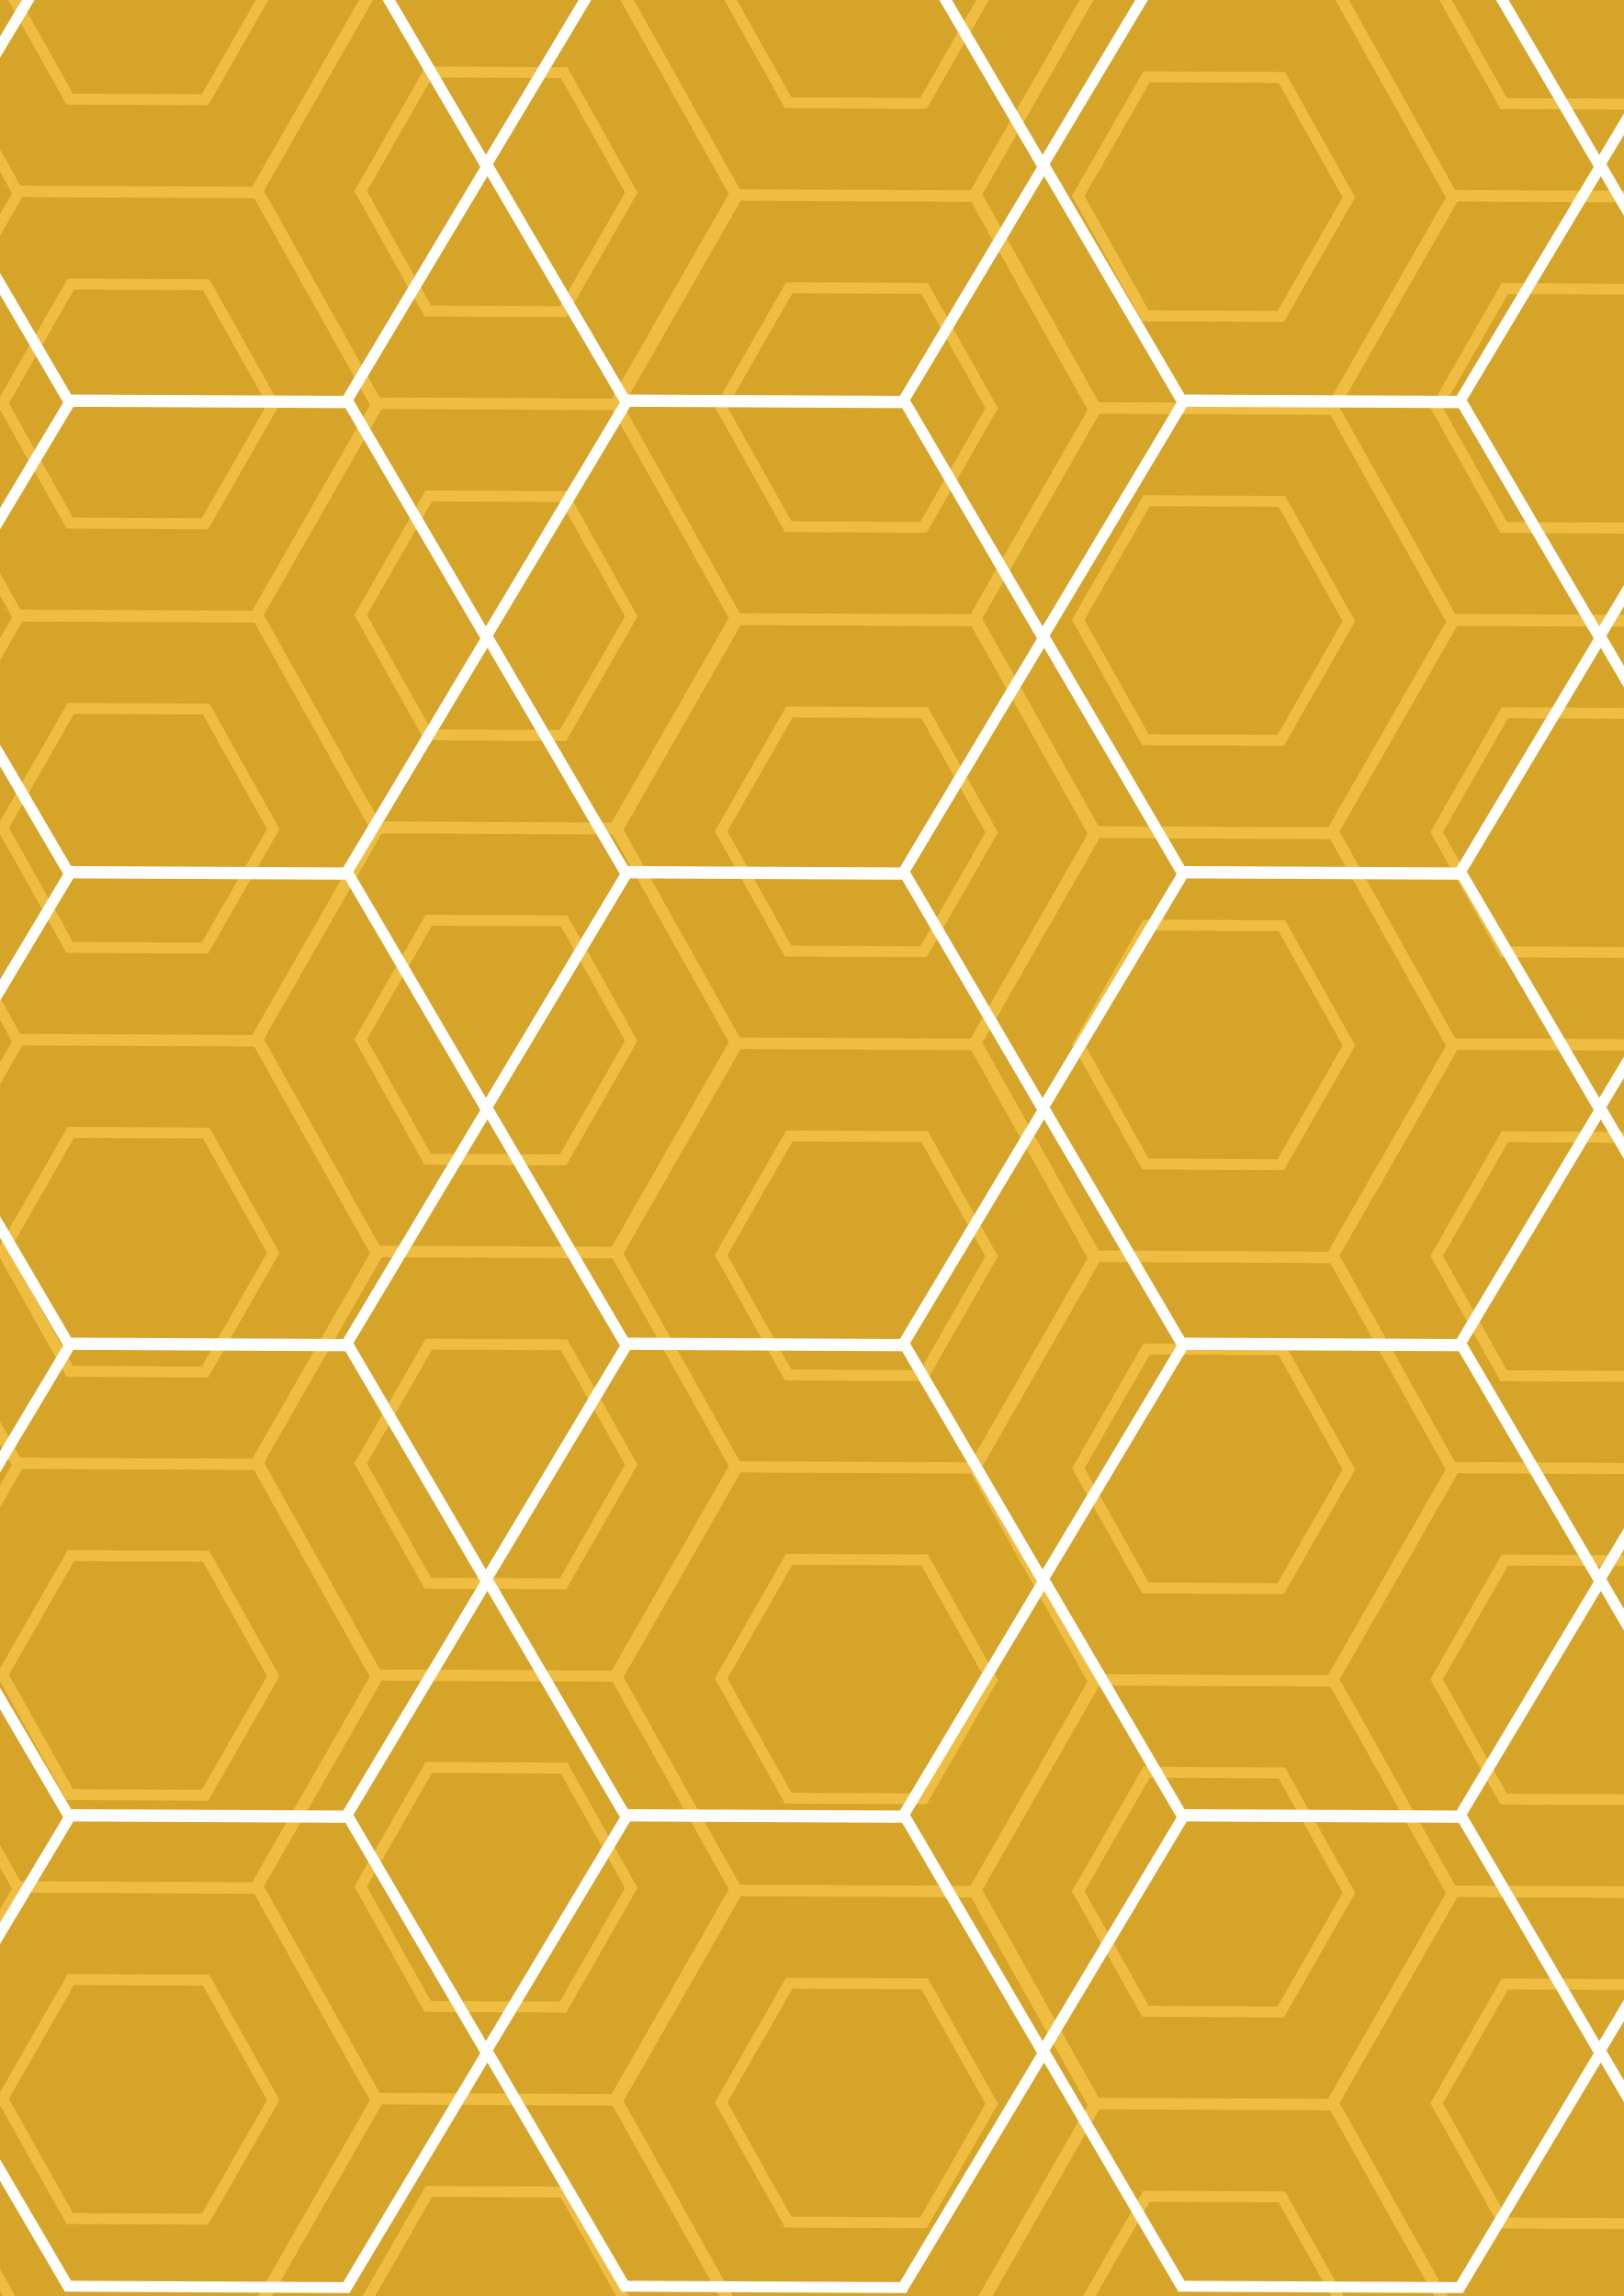
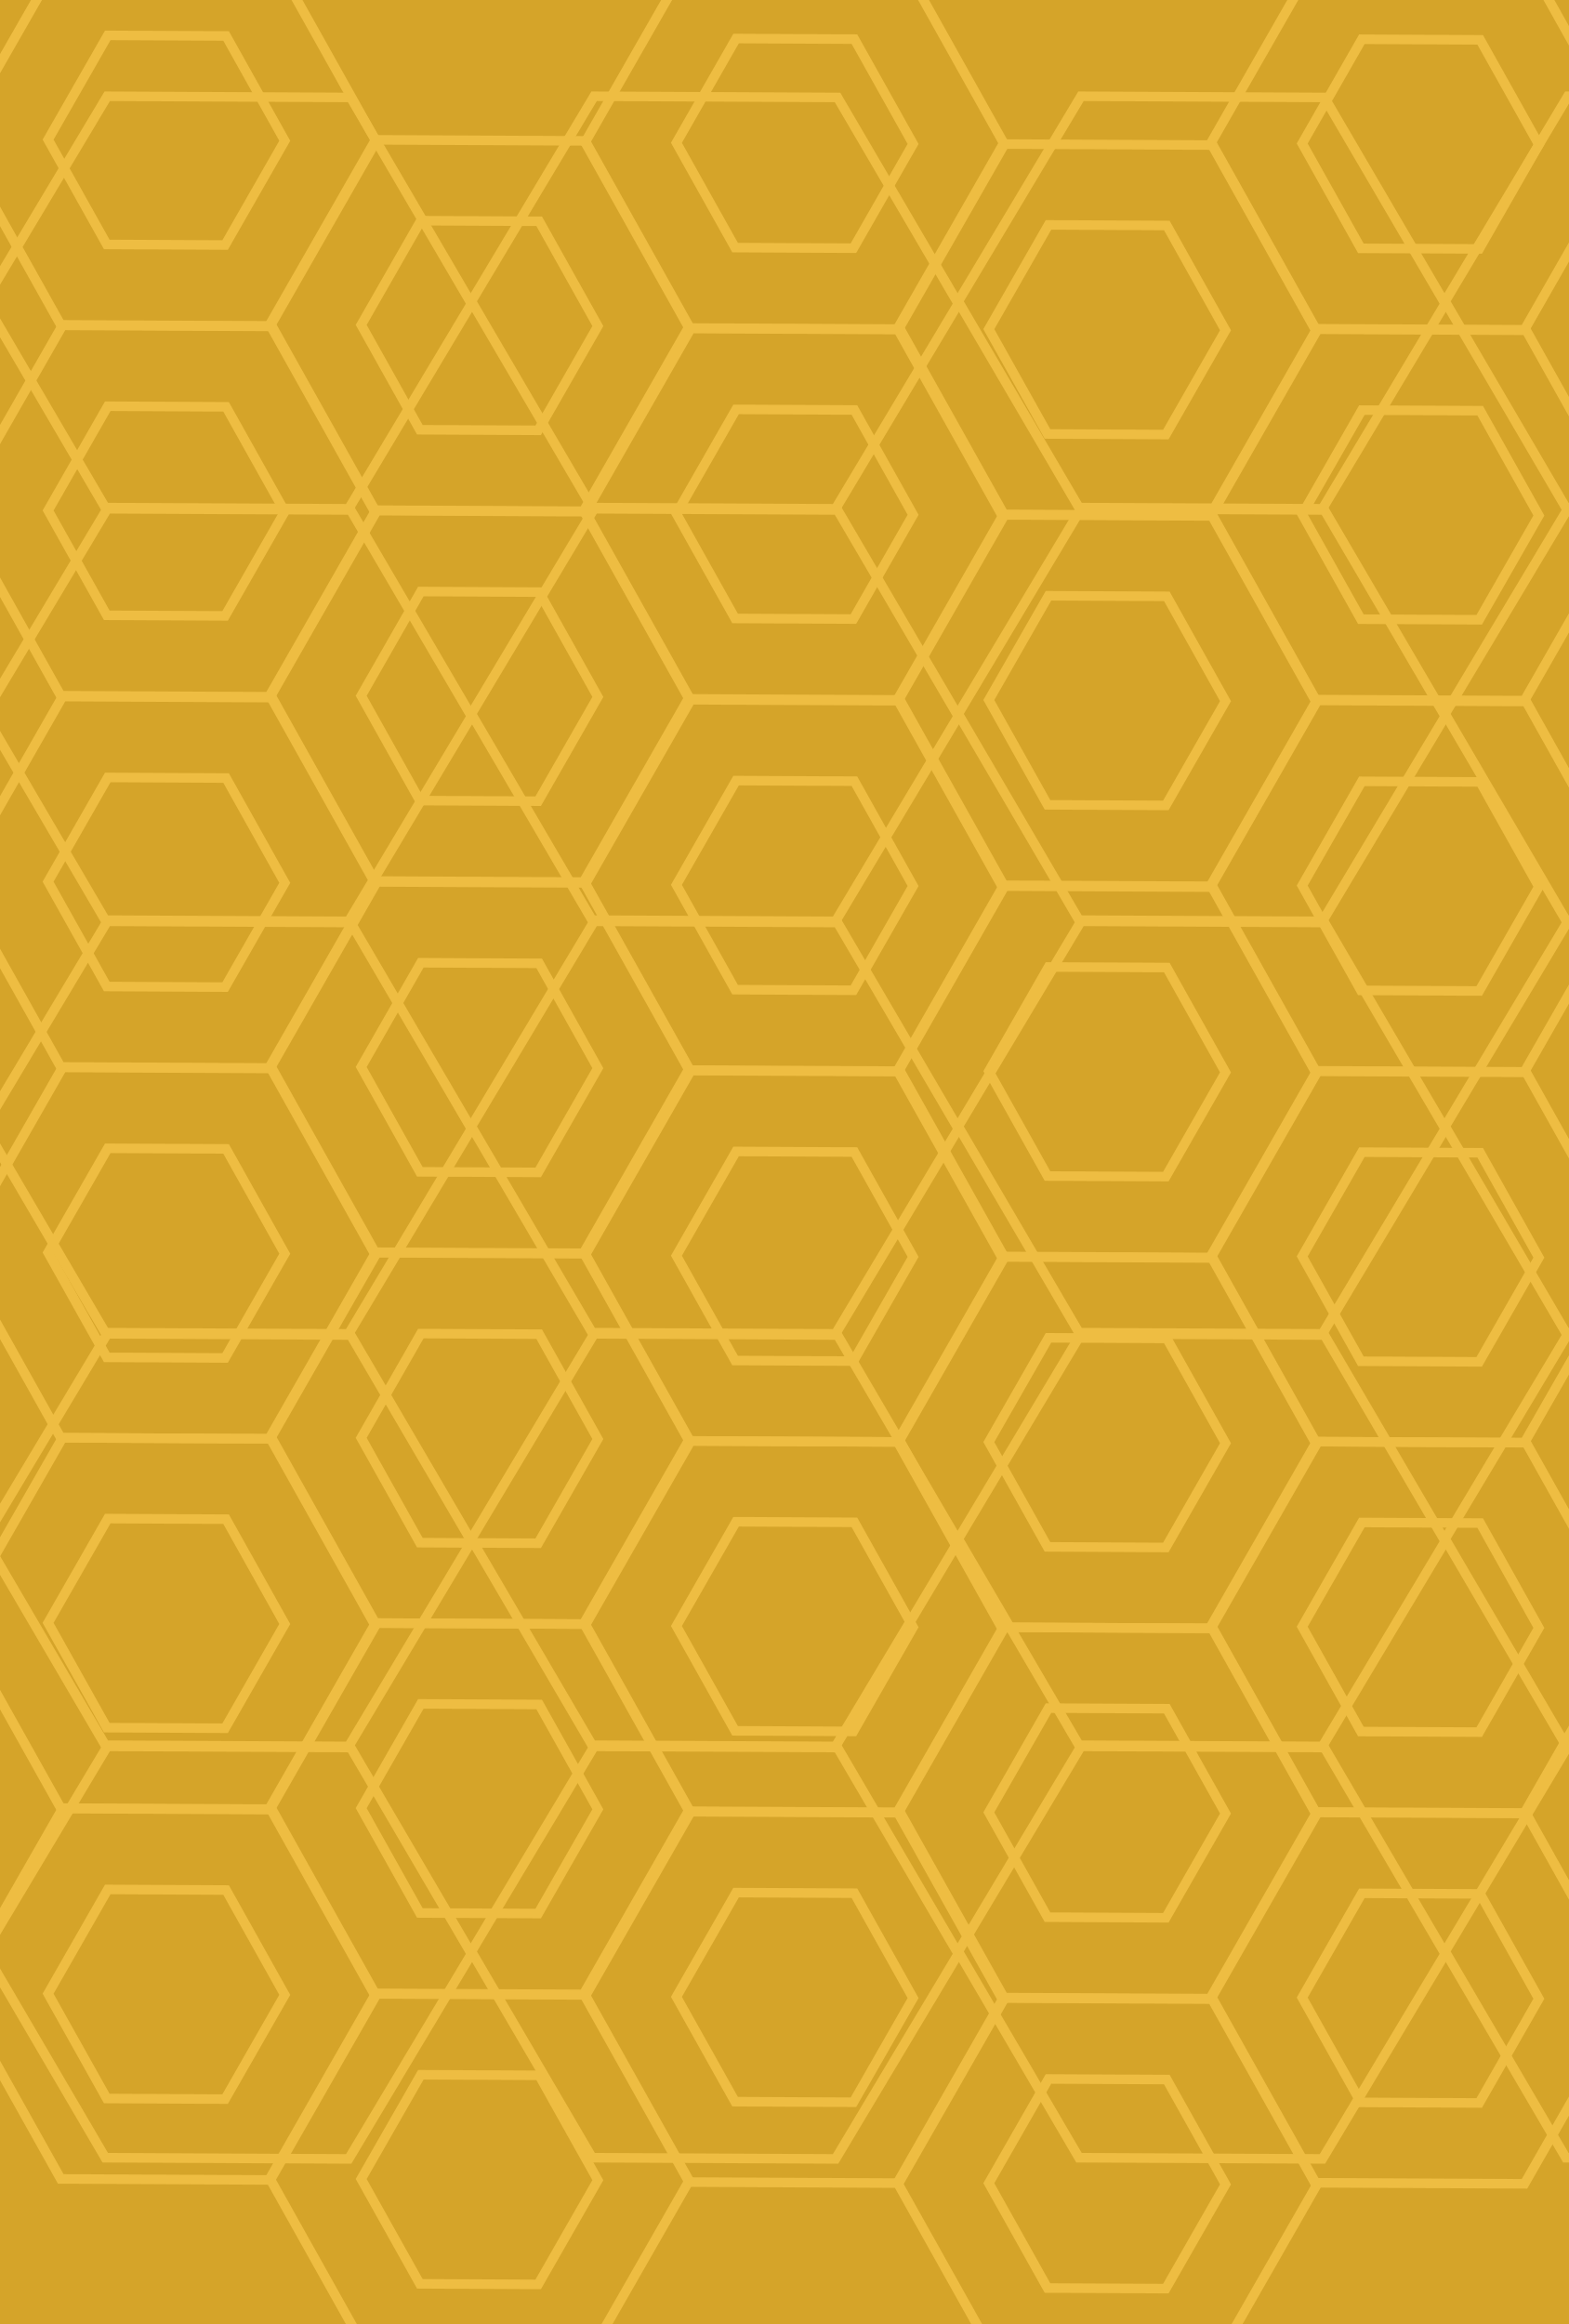
- <svg xmlns="http://www.w3.org/2000/svg" version="1.1" x="0px" y="0px" viewBox="0 0 595.28 841.89" enable-background="new 0 0 595.28 841.89" xml:space="preserve">
+ <svg xmlns="http://www.w3.org/2000/svg" version="1.1" id="Calque_1" x="0px" y="0px" viewBox="278.441 -66.11 657.606 974.11" enable-background="new 278.441 -66.11 657.606 974.11" xml:space="preserve">
  <g id="Calque_3">
-     <rect x="-25.68" y="-98" width="816.378" height="1070" />
+     <rect x="271.955" y="-98" width="816.378" height="1070" />
  </g>
-   <g id="Calque_1">
+   <g>
    <g>
-       <g>
-         <polygon fill="none" stroke="#FFFFFF" stroke-width="4" stroke-miterlimit="10" points="75.167,36.594 25.561,36.349      0.966,-7.588 25.977,-51.28 75.584,-51.035 100.179,-7.098    " />
-         <polygon fill="none" stroke="#FFFFFF" stroke-width="4" stroke-miterlimit="10" points="94.141,70.488 6.267,70.054      -37.302,-7.777 7.004,-85.174 94.878,-84.74 138.446,-6.909    " />
-       </g>
-       <g>
-         <polygon fill="none" stroke="#FFFFFF" stroke-width="4" stroke-miterlimit="10" points="206.412,114.264 156.805,114.019      132.21,70.082 157.221,26.39 206.828,26.635 231.423,70.572    " />
-         <polygon fill="none" stroke="#FFFFFF" stroke-width="4" stroke-miterlimit="10" points="225.385,148.158 137.511,147.725      93.942,69.893 138.248,-7.504 226.122,-7.07 269.69,70.761    " />
-       </g>
-       <g>
-         <polygon fill="none" stroke="#FFFFFF" stroke-width="4" stroke-miterlimit="10" points="338.558,37.92 288.952,37.675      264.357,-6.262 289.368,-49.954 338.974,-49.709 363.569,-5.772    " />
-         <polygon fill="none" stroke="#FFFFFF" stroke-width="4" stroke-miterlimit="10" points="357.532,71.814 269.658,71.38      226.089,-6.451 270.395,-83.848 358.269,-83.414 401.837,-5.583    " />
-       </g>
-       <g>
-         <polygon fill="none" stroke="#FFFFFF" stroke-width="4" stroke-miterlimit="10" points="469.519,116.033 419.913,115.788      395.317,71.851 420.329,28.159 469.935,28.404 494.53,72.341    " />
-         <polygon fill="none" stroke="#FFFFFF" stroke-width="4" stroke-miterlimit="10" points="488.492,149.928 400.618,149.494      357.05,71.662 401.355,-5.735 489.229,-5.301 532.798,72.53    " />
-       </g>
-       <g>
-         <polygon fill="none" stroke="#FFFFFF" stroke-width="4" stroke-miterlimit="10" points="75.167,192.037 25.561,191.792      0.966,147.855 25.977,104.163 75.584,104.408 100.179,148.345    " />
-         <polygon fill="none" stroke="#FFFFFF" stroke-width="4" stroke-miterlimit="10" points="94.141,225.932 6.267,225.498      -37.302,147.666 7.004,70.269 94.878,70.703 138.446,148.534    " />
-       </g>
-       <g>
-         <polygon fill="none" stroke="#FFFFFF" stroke-width="4" stroke-miterlimit="10" points="206.412,269.707 156.805,269.462      132.21,225.525 157.221,181.833 206.828,182.078 231.423,226.015    " />
-         <polygon fill="none" stroke="#FFFFFF" stroke-width="4" stroke-miterlimit="10" points="225.385,303.602 137.511,303.168      93.942,225.337 138.248,147.939 226.122,148.373 269.69,226.204    " />
-       </g>
-       <g>
-         <polygon fill="none" stroke="#FFFFFF" stroke-width="4" stroke-miterlimit="10" points="338.558,193.363 288.952,193.118      264.357,149.181 289.368,105.489 338.974,105.734 363.569,149.671    " />
-         <polygon fill="none" stroke="#FFFFFF" stroke-width="4" stroke-miterlimit="10" points="357.532,227.257 269.658,226.823      226.089,148.992 270.395,71.595 358.269,72.029 401.837,149.86    " />
-       </g>
-       <g>
-         <polygon fill="none" stroke="#FFFFFF" stroke-width="4" stroke-miterlimit="10" points="469.519,271.477 419.913,271.232      395.317,227.295 420.329,183.603 469.935,183.848 494.53,227.785    " />
-         <polygon fill="none" stroke="#FFFFFF" stroke-width="4" stroke-miterlimit="10" points="488.492,305.371 400.618,304.937      357.05,227.106 401.355,149.708 489.229,150.142 532.798,227.974    " />
-       </g>
-       <g>
-         <polygon fill="none" stroke="#FFFFFF" stroke-width="4" stroke-miterlimit="10" points="75.167,347.633 25.561,347.388      0.966,303.451 25.977,259.759 75.584,260.004 100.179,303.941    " />
-         <polygon fill="none" stroke="#FFFFFF" stroke-width="4" stroke-miterlimit="10" points="94.141,381.527 6.267,381.093      -37.302,303.262 7.004,225.864 94.878,226.298 138.446,304.13    " />
-       </g>
-       <g>
-         <polygon fill="none" stroke="#FFFFFF" stroke-width="4" stroke-miterlimit="10" points="206.412,425.303 156.805,425.058      132.21,381.121 157.221,337.429 206.828,337.674 231.423,381.611    " />
-         <polygon fill="none" stroke="#FFFFFF" stroke-width="4" stroke-miterlimit="10" points="225.385,459.197 137.511,458.763      93.942,380.932 138.248,303.535 226.122,303.968 269.69,381.8    " />
-       </g>
-       <g>
-         <polygon fill="none" stroke="#FFFFFF" stroke-width="4" stroke-miterlimit="10" points="338.558,348.958 288.952,348.713      264.357,304.776 289.368,261.084 338.974,261.329 363.569,305.266    " />
-         <polygon fill="none" stroke="#FFFFFF" stroke-width="4" stroke-miterlimit="10" points="357.532,382.853 269.658,382.419      226.089,304.587 270.395,227.19 358.269,227.624 401.837,305.455    " />
-       </g>
-       <g>
-         <polygon fill="none" stroke="#FFFFFF" stroke-width="4" stroke-miterlimit="10" points="469.519,427.072 419.913,426.827      395.317,382.89 420.329,339.198 469.935,339.443 494.53,383.38    " />
-         <polygon fill="none" stroke="#FFFFFF" stroke-width="4" stroke-miterlimit="10" points="488.492,460.966 400.618,460.532      357.05,382.701 401.355,305.304 489.229,305.738 532.798,383.569    " />
-       </g>
-       <g>
-         <polygon fill="none" stroke="#FFFFFF" stroke-width="4" stroke-miterlimit="10" points="75.167,503.076 25.561,502.831      0.966,458.894 25.977,415.202 75.584,415.447 100.179,459.384    " />
-         <polygon fill="none" stroke="#FFFFFF" stroke-width="4" stroke-miterlimit="10" points="94.141,536.97 6.267,536.536      -37.302,458.705 7.004,381.308 94.878,381.742 138.446,459.573    " />
-       </g>
-       <g>
-         <polygon fill="none" stroke="#FFFFFF" stroke-width="4" stroke-miterlimit="10" points="206.412,580.746 156.805,580.501      132.21,536.564 157.221,492.872 206.828,493.117 231.423,537.054    " />
-         <polygon fill="none" stroke="#FFFFFF" stroke-width="4" stroke-miterlimit="10" points="225.385,614.64 137.511,614.206      93.942,536.375 138.248,458.978 226.122,459.412 269.69,537.243    " />
-       </g>
-       <g>
-         <polygon fill="none" stroke="#FFFFFF" stroke-width="4" stroke-miterlimit="10" points="338.558,504.402 288.952,504.157      264.357,460.22 289.368,416.528 338.974,416.773 363.569,460.71    " />
-         <polygon fill="none" stroke="#FFFFFF" stroke-width="4" stroke-miterlimit="10" points="357.532,538.296 269.658,537.862      226.089,460.031 270.395,382.633 358.269,383.067 401.837,460.899    " />
-       </g>
-       <g>
-         <polygon fill="none" stroke="#FFFFFF" stroke-width="4" stroke-miterlimit="10" points="469.519,582.515 419.913,582.27      395.317,538.333 420.329,494.641 469.935,494.886 494.53,538.823    " />
-         <polygon fill="none" stroke="#FFFFFF" stroke-width="4" stroke-miterlimit="10" points="488.492,616.409 400.618,615.976      357.05,538.144 401.355,460.747 489.229,461.181 532.798,539.012    " />
-       </g>
-       <g>
-         <polygon fill="none" stroke="#FFFFFF" stroke-width="4" stroke-miterlimit="10" points="75.167,658.287 25.561,658.042      0.966,614.105 25.977,570.413 75.584,570.658 100.179,614.595    " />
-         <polygon fill="none" stroke="#FFFFFF" stroke-width="4" stroke-miterlimit="10" points="94.141,692.182 6.267,691.748      -37.302,613.916 7.004,536.519 94.878,536.953 138.446,614.784    " />
-       </g>
-       <g>
-         <polygon fill="none" stroke="#FFFFFF" stroke-width="4" stroke-miterlimit="10" points="206.412,735.958 156.805,735.713      132.21,691.776 157.221,648.083 206.828,648.328 231.423,692.266    " />
-         <polygon fill="none" stroke="#FFFFFF" stroke-width="4" stroke-miterlimit="10" points="225.385,769.852 137.511,769.418      93.942,691.587 138.248,614.189 226.122,614.623 269.69,692.454    " />
-       </g>
-       <g>
-         <polygon fill="none" stroke="#FFFFFF" stroke-width="4" stroke-miterlimit="10" points="338.558,659.613 288.952,659.368      264.357,615.431 289.368,571.739 338.974,571.984 363.569,615.921    " />
-         <polygon fill="none" stroke="#FFFFFF" stroke-width="4" stroke-miterlimit="10" points="357.532,693.507 269.658,693.073      226.089,615.242 270.395,537.845 358.269,538.279 401.837,616.11    " />
-       </g>
-       <g>
-         <polygon fill="none" stroke="#FFFFFF" stroke-width="4" stroke-miterlimit="10" points="469.519,737.727 419.913,737.482      395.317,693.545 420.329,649.853 469.935,650.098 494.53,694.035    " />
-         <polygon fill="none" stroke="#FFFFFF" stroke-width="4" stroke-miterlimit="10" points="488.492,771.621 400.618,771.187      357.05,693.356 401.355,615.958 489.229,616.392 532.798,694.224    " />
-       </g>
-       <g>
-         <polygon fill="none" stroke="#FFFFFF" stroke-width="4" stroke-miterlimit="10" points="75.167,813.731 25.561,813.486      0.966,769.549 25.977,725.857 75.584,726.102 100.179,770.039    " />
-         <polygon fill="none" stroke="#FFFFFF" stroke-width="4" stroke-miterlimit="10" points="94.141,847.625 6.267,847.191      -37.302,769.36 7.004,691.962 94.878,692.396 138.446,770.228    " />
-       </g>
-       <g>
-         <polygon fill="none" stroke="#FFFFFF" stroke-width="4" stroke-miterlimit="10" points="206.412,891.401 156.805,891.156      132.21,847.219 157.221,803.527 206.828,803.772 231.423,847.709    " />
-         <polygon fill="none" stroke="#FFFFFF" stroke-width="4" stroke-miterlimit="10" points="225.385,925.295 137.511,924.861      93.942,847.03 138.248,769.633 226.122,770.066 269.69,847.898    " />
-       </g>
-       <g>
-         <polygon fill="none" stroke="#FFFFFF" stroke-width="4" stroke-miterlimit="10" points="338.558,815.056 288.952,814.811      264.357,770.874 289.368,727.182 338.974,727.427 363.569,771.364    " />
-         <polygon fill="none" stroke="#FFFFFF" stroke-width="4" stroke-miterlimit="10" points="357.532,848.951 269.658,848.517      226.089,770.685 270.395,693.288 358.269,693.722 401.837,771.553    " />
-       </g>
-       <g>
-         <polygon fill="none" stroke="#FFFFFF" stroke-width="4" stroke-miterlimit="10" points="469.519,893.17 419.913,892.925      395.317,848.988 420.329,805.296 469.935,805.541 494.53,849.478    " />
-         <polygon fill="none" stroke="#FFFFFF" stroke-width="4" stroke-miterlimit="10" points="488.492,927.064 400.618,926.63      357.05,848.799 401.355,771.402 489.229,771.836 532.798,849.667    " />
-       </g>
-       <g>
-         <polygon fill="none" stroke="#FFFFFF" stroke-width="4" stroke-miterlimit="10" points="600.883,38.221 551.277,37.976      526.682,-5.961 551.693,-49.653 601.299,-49.408 625.894,-5.471    " />
-         <polygon fill="none" stroke="#FFFFFF" stroke-width="4" stroke-miterlimit="10" points="619.856,72.116 531.982,71.682      488.414,-6.15 532.719,-83.547 620.593,-83.113 664.162,-5.282    " />
-       </g>
-       <g>
-         <polygon fill="none" stroke="#FFFFFF" stroke-width="4" stroke-miterlimit="10" points="600.883,193.665 551.277,193.42      526.682,149.483 551.693,105.791 601.299,106.036 625.894,149.973    " />
-         <polygon fill="none" stroke="#FFFFFF" stroke-width="4" stroke-miterlimit="10" points="619.856,227.559 531.982,227.125      488.414,149.294 532.719,71.896 620.593,72.33 664.162,150.162    " />
-       </g>
-       <g>
-         <polygon fill="none" stroke="#FFFFFF" stroke-width="4" stroke-miterlimit="10" points="600.883,349.26 551.277,349.015      526.682,305.078 551.693,261.386 601.299,261.631 625.894,305.568    " />
-         <polygon fill="none" stroke="#FFFFFF" stroke-width="4" stroke-miterlimit="10" points="619.856,383.154 531.982,382.72      488.414,304.889 532.719,227.492 620.593,227.926 664.162,305.757    " />
-       </g>
-       <g>
-         <polygon fill="none" stroke="#FFFFFF" stroke-width="4" stroke-miterlimit="10" points="600.883,504.703 551.277,504.458      526.682,460.521 551.693,416.829 601.299,417.074 625.894,461.011    " />
-         <polygon fill="none" stroke="#FFFFFF" stroke-width="4" stroke-miterlimit="10" points="619.856,538.598 531.982,538.164      488.414,460.332 532.719,382.935 620.593,383.369 664.162,461.2    " />
-       </g>
-       <g>
-         <polygon fill="none" stroke="#FFFFFF" stroke-width="4" stroke-miterlimit="10" points="600.883,659.915 551.277,659.67      526.682,615.733 551.693,572.041 601.299,572.286 625.894,616.223    " />
-         <polygon fill="none" stroke="#FFFFFF" stroke-width="4" stroke-miterlimit="10" points="619.856,693.809 531.982,693.375      488.414,615.544 532.719,538.146 620.593,538.58 664.162,616.412    " />
-       </g>
-       <g>
-         <polygon fill="none" stroke="#FFFFFF" stroke-width="4" stroke-miterlimit="10" points="600.883,815.358 551.277,815.113      526.682,771.176 551.693,727.484 601.299,727.729 625.894,771.666    " />
-         <polygon fill="none" stroke="#FFFFFF" stroke-width="4" stroke-miterlimit="10" points="619.856,849.252 531.982,848.818      488.414,770.987 532.719,693.59 620.593,694.024 664.162,771.855    " />
-       </g>
+       <polygon fill="none" stroke="#FFFFFF" stroke-width="4" stroke-miterlimit="10" points="372.802,36.594 323.196,36.349     298.601,-7.588 323.612,-51.28 373.219,-51.035 397.814,-7.098   " />
+       <polygon fill="none" stroke="#FFFFFF" stroke-width="4" stroke-miterlimit="10" points="391.776,70.488 303.902,70.054     260.333,-7.777 304.639,-85.174 392.513,-84.74 436.081,-6.909   " />
    </g>
-     <rect x="-211.812" y="-297.374" opacity="0.9" fill="#ECB62D" width="1018.905" height="1432.503" />
+     <g>
+       <polygon fill="none" stroke="#FFFFFF" stroke-width="4" stroke-miterlimit="10" points="504.047,114.264 454.44,114.019     429.845,70.082 454.856,26.39 504.463,26.635 529.058,70.572   " />
+       <polygon fill="none" stroke="#FFFFFF" stroke-width="4" stroke-miterlimit="10" points="523.02,148.158 435.146,147.725     391.577,69.893 435.883,-7.504 523.757,-7.07 567.325,70.761   " />
+     </g>
+     <g>
+       <polygon fill="none" stroke="#FFFFFF" stroke-width="4" stroke-miterlimit="10" points="636.193,37.92 586.587,37.675     561.992,-6.262 587.003,-49.954 636.609,-49.709 661.204,-5.772   " />
+       <polygon fill="none" stroke="#FFFFFF" stroke-width="4" stroke-miterlimit="10" points="655.167,71.814 567.293,71.38     523.724,-6.451 568.03,-83.848 655.904,-83.414 699.472,-5.583   " />
+     </g>
+     <g>
+       <polygon fill="none" stroke="#FFFFFF" stroke-width="4" stroke-miterlimit="10" points="767.154,116.033 717.548,115.788     692.952,71.851 717.964,28.159 767.57,28.404 792.165,72.341   " />
+       <polygon fill="none" stroke="#FFFFFF" stroke-width="4" stroke-miterlimit="10" points="786.127,149.928 698.253,149.494     654.685,71.662 698.99,-5.735 786.864,-5.301 830.433,72.53   " />
+     </g>
+     <g>
+       <polygon fill="none" stroke="#FFFFFF" stroke-width="4" stroke-miterlimit="10" points="372.802,192.037 323.196,191.792     298.601,147.855 323.612,104.163 373.219,104.408 397.814,148.345   " />
+       <polygon fill="none" stroke="#FFFFFF" stroke-width="4" stroke-miterlimit="10" points="391.776,225.932 303.902,225.498     260.333,147.666 304.639,70.269 392.513,70.703 436.081,148.534   " />
+     </g>
+     <g>
+       <polygon fill="none" stroke="#FFFFFF" stroke-width="4" stroke-miterlimit="10" points="504.047,269.707 454.44,269.462     429.845,225.525 454.856,181.833 504.463,182.078 529.058,226.015   " />
+       <polygon fill="none" stroke="#FFFFFF" stroke-width="4" stroke-miterlimit="10" points="523.02,303.602 435.146,303.168     391.577,225.337 435.883,147.939 523.757,148.373 567.325,226.204   " />
+     </g>
+     <g>
+       <polygon fill="none" stroke="#FFFFFF" stroke-width="4" stroke-miterlimit="10" points="636.193,193.363 586.587,193.118     561.992,149.181 587.003,105.489 636.609,105.734 661.204,149.671   " />
+       <polygon fill="none" stroke="#FFFFFF" stroke-width="4" stroke-miterlimit="10" points="655.167,227.257 567.293,226.823     523.724,148.992 568.03,71.595 655.904,72.029 699.472,149.86   " />
+     </g>
+     <g>
+       <polygon fill="none" stroke="#FFFFFF" stroke-width="4" stroke-miterlimit="10" points="767.154,271.477 717.548,271.232     692.952,227.295 717.964,183.603 767.57,183.848 792.165,227.785   " />
+       <polygon fill="none" stroke="#FFFFFF" stroke-width="4" stroke-miterlimit="10" points="786.127,305.371 698.253,304.937     654.685,227.106 698.99,149.708 786.864,150.142 830.433,227.974   " />
+     </g>
+     <g>
+       <polygon fill="none" stroke="#FFFFFF" stroke-width="4" stroke-miterlimit="10" points="372.802,347.633 323.196,347.388     298.601,303.451 323.612,259.759 373.219,260.004 397.814,303.941   " />
+       <polygon fill="none" stroke="#FFFFFF" stroke-width="4" stroke-miterlimit="10" points="391.776,381.527 303.902,381.093     260.333,303.262 304.639,225.864 392.513,226.298 436.081,304.13   " />
+     </g>
+     <g>
+       <polygon fill="none" stroke="#FFFFFF" stroke-width="4" stroke-miterlimit="10" points="504.047,425.303 454.44,425.058     429.845,381.121 454.856,337.429 504.463,337.674 529.058,381.611   " />
+       <polygon fill="none" stroke="#FFFFFF" stroke-width="4" stroke-miterlimit="10" points="523.02,459.197 435.146,458.763     391.577,380.932 435.883,303.535 523.757,303.968 567.325,381.8   " />
+     </g>
+     <g>
+       <polygon fill="none" stroke="#FFFFFF" stroke-width="4" stroke-miterlimit="10" points="636.193,348.958 586.587,348.713     561.992,304.776 587.003,261.084 636.609,261.329 661.204,305.266   " />
+       <polygon fill="none" stroke="#FFFFFF" stroke-width="4" stroke-miterlimit="10" points="655.167,382.853 567.293,382.419     523.724,304.587 568.03,227.19 655.904,227.624 699.472,305.455   " />
+     </g>
+     <g>
+       <polygon fill="none" stroke="#FFFFFF" stroke-width="4" stroke-miterlimit="10" points="767.154,427.072 717.548,426.827     692.952,382.89 717.964,339.198 767.57,339.443 792.165,383.38   " />
+       <polygon fill="none" stroke="#FFFFFF" stroke-width="4" stroke-miterlimit="10" points="786.127,460.966 698.253,460.532     654.685,382.701 698.99,305.304 786.864,305.738 830.433,383.569   " />
+     </g>
+     <g>
+       <polygon fill="none" stroke="#FFFFFF" stroke-width="4" stroke-miterlimit="10" points="372.802,503.076 323.196,502.831     298.601,458.894 323.612,415.202 373.219,415.447 397.814,459.384   " />
+       <polygon fill="none" stroke="#FFFFFF" stroke-width="4" stroke-miterlimit="10" points="391.776,536.97 303.902,536.536     260.333,458.705 304.639,381.308 392.513,381.742 436.081,459.573   " />
+     </g>
+     <g>
+       <polygon fill="none" stroke="#FFFFFF" stroke-width="4" stroke-miterlimit="10" points="504.047,580.746 454.44,580.501     429.845,536.564 454.856,492.872 504.463,493.117 529.058,537.054   " />
+       <polygon fill="none" stroke="#FFFFFF" stroke-width="4" stroke-miterlimit="10" points="523.02,614.64 435.146,614.206     391.577,536.375 435.883,458.978 523.757,459.412 567.325,537.243   " />
+     </g>
+     <g>
+       <polygon fill="none" stroke="#FFFFFF" stroke-width="4" stroke-miterlimit="10" points="636.193,504.402 586.587,504.157     561.992,460.22 587.003,416.528 636.609,416.773 661.204,460.71   " />
+       <polygon fill="none" stroke="#FFFFFF" stroke-width="4" stroke-miterlimit="10" points="655.167,538.296 567.293,537.862     523.724,460.031 568.03,382.633 655.904,383.067 699.472,460.899   " />
+     </g>
+     <g>
+       <polygon fill="none" stroke="#FFFFFF" stroke-width="4" stroke-miterlimit="10" points="767.154,582.515 717.548,582.27     692.952,538.333 717.964,494.641 767.57,494.886 792.165,538.823   " />
+       <polygon fill="none" stroke="#FFFFFF" stroke-width="4" stroke-miterlimit="10" points="786.127,616.409 698.253,615.976     654.685,538.144 698.99,460.747 786.864,461.181 830.433,539.012   " />
+     </g>
+     <g>
+       <polygon fill="none" stroke="#FFFFFF" stroke-width="4" stroke-miterlimit="10" points="372.802,658.287 323.196,658.042     298.601,614.105 323.612,570.413 373.219,570.658 397.814,614.595   " />
+       <polygon fill="none" stroke="#FFFFFF" stroke-width="4" stroke-miterlimit="10" points="391.776,692.182 303.902,691.748     260.333,613.916 304.639,536.519 392.513,536.953 436.081,614.784   " />
+     </g>
+     <g>
+       <polygon fill="none" stroke="#FFFFFF" stroke-width="4" stroke-miterlimit="10" points="504.047,735.958 454.44,735.713     429.845,691.776 454.856,648.083 504.463,648.328 529.058,692.266   " />
+       <polygon fill="none" stroke="#FFFFFF" stroke-width="4" stroke-miterlimit="10" points="523.02,769.852 435.146,769.418     391.577,691.587 435.883,614.189 523.757,614.623 567.325,692.454   " />
+     </g>
+     <g>
+       <polygon fill="none" stroke="#FFFFFF" stroke-width="4" stroke-miterlimit="10" points="636.193,659.613 586.587,659.368     561.992,615.431 587.003,571.739 636.609,571.984 661.204,615.921   " />
+       <polygon fill="none" stroke="#FFFFFF" stroke-width="4" stroke-miterlimit="10" points="655.167,693.507 567.293,693.073     523.724,615.242 568.03,537.845 655.904,538.279 699.472,616.11   " />
+     </g>
+     <g>
+       <polygon fill="none" stroke="#FFFFFF" stroke-width="4" stroke-miterlimit="10" points="767.154,737.727 717.548,737.482     692.952,693.545 717.964,649.853 767.57,650.098 792.165,694.035   " />
+       <polygon fill="none" stroke="#FFFFFF" stroke-width="4" stroke-miterlimit="10" points="786.127,771.621 698.253,771.187     654.685,693.356 698.99,615.958 786.864,616.392 830.433,694.224   " />
+     </g>
+     <g>
+       <polygon fill="none" stroke="#FFFFFF" stroke-width="4" stroke-miterlimit="10" points="372.802,813.731 323.196,813.486     298.601,769.549 323.612,725.857 373.219,726.102 397.814,770.039   " />
+       <polygon fill="none" stroke="#FFFFFF" stroke-width="4" stroke-miterlimit="10" points="391.776,847.625 303.902,847.191     260.333,769.36 304.639,691.962 392.513,692.396 436.081,770.228   " />
+     </g>
+     <g>
+       <polygon fill="none" stroke="#FFFFFF" stroke-width="4" stroke-miterlimit="10" points="504.047,891.401 454.44,891.156     429.845,847.219 454.856,803.527 504.463,803.772 529.058,847.709   " />
+       <polygon fill="none" stroke="#FFFFFF" stroke-width="4" stroke-miterlimit="10" points="523.02,925.295 435.146,924.861     391.577,847.03 435.883,769.633 523.757,770.066 567.325,847.898   " />
+     </g>
+     <g>
+       <polygon fill="none" stroke="#FFFFFF" stroke-width="4" stroke-miterlimit="10" points="636.193,815.056 586.587,814.811     561.992,770.874 587.003,727.182 636.609,727.427 661.204,771.364   " />
+       <polygon fill="none" stroke="#FFFFFF" stroke-width="4" stroke-miterlimit="10" points="655.167,848.951 567.293,848.517     523.724,770.685 568.03,693.288 655.904,693.722 699.472,771.553   " />
+     </g>
+     <g>
+       <polygon fill="none" stroke="#FFFFFF" stroke-width="4" stroke-miterlimit="10" points="767.154,893.17 717.548,892.925     692.952,848.988 717.964,805.296 767.57,805.541 792.165,849.478   " />
+       <polygon fill="none" stroke="#FFFFFF" stroke-width="4" stroke-miterlimit="10" points="786.127,927.064 698.253,926.63     654.685,848.799 698.99,771.402 786.864,771.836 830.433,849.667   " />
+     </g>
+     <g>
+       <polygon fill="none" stroke="#FFFFFF" stroke-width="4" stroke-miterlimit="10" points="898.518,38.221 848.912,37.976     824.317,-5.961 849.328,-49.653 898.934,-49.408 923.529,-5.471   " />
+       <polygon fill="none" stroke="#FFFFFF" stroke-width="4" stroke-miterlimit="10" points="917.491,72.116 829.617,71.682     786.049,-6.15 830.354,-83.547 918.228,-83.113 961.797,-5.282   " />
+     </g>
+     <g>
+       <polygon fill="none" stroke="#FFFFFF" stroke-width="4" stroke-miterlimit="10" points="898.518,193.665 848.912,193.42     824.317,149.483 849.328,105.791 898.934,106.036 923.529,149.973   " />
+       <polygon fill="none" stroke="#FFFFFF" stroke-width="4" stroke-miterlimit="10" points="917.491,227.559 829.617,227.125     786.049,149.294 830.354,71.896 918.228,72.33 961.797,150.162   " />
+     </g>
+     <g>
+       <polygon fill="none" stroke="#FFFFFF" stroke-width="4" stroke-miterlimit="10" points="898.518,349.26 848.912,349.015     824.317,305.078 849.328,261.386 898.934,261.631 923.529,305.568   " />
+       <polygon fill="none" stroke="#FFFFFF" stroke-width="4" stroke-miterlimit="10" points="917.491,383.154 829.617,382.72     786.049,304.889 830.354,227.492 918.228,227.926 961.797,305.757   " />
+     </g>
+     <g>
+       <polygon fill="none" stroke="#FFFFFF" stroke-width="4" stroke-miterlimit="10" points="898.518,504.703 848.912,504.458     824.317,460.521 849.328,416.829 898.934,417.074 923.529,461.011   " />
+       <polygon fill="none" stroke="#FFFFFF" stroke-width="4" stroke-miterlimit="10" points="917.491,538.598 829.617,538.164     786.049,460.332 830.354,382.935 918.228,383.369 961.797,461.2   " />
+     </g>
+     <g>
+       <polygon fill="none" stroke="#FFFFFF" stroke-width="4" stroke-miterlimit="10" points="898.518,659.915 848.912,659.67     824.317,615.733 849.328,572.041 898.934,572.286 923.529,616.223   " />
+       <polygon fill="none" stroke="#FFFFFF" stroke-width="4" stroke-miterlimit="10" points="917.491,693.809 829.617,693.375     786.049,615.544 830.354,538.146 918.228,538.58 961.797,616.412   " />
+     </g>
+     <g>
+       <polygon fill="none" stroke="#FFFFFF" stroke-width="4" stroke-miterlimit="10" points="898.518,815.358 848.912,815.113     824.317,771.176 849.328,727.484 898.934,727.729 923.529,771.666   " />
+       <polygon fill="none" stroke="#FFFFFF" stroke-width="4" stroke-miterlimit="10" points="917.491,849.252 829.617,848.818     786.049,770.987 830.354,693.59 918.228,694.024 961.797,771.855   " />
+     </g>
  </g>
  <g id="Calque_2">
    <g>
-       <polygon fill="none" stroke="#FFFFFF" stroke-width="4" stroke-miterlimit="10" points="126.979,147.151 24.932,146.651     -25.68,60.194 25.756,-25.763 127.804,-25.263 178.415,61.193   " />
-       <polygon fill="none" stroke="#FFFFFF" stroke-width="4" stroke-miterlimit="10" points="331.073,147.151 229.026,146.651     178.415,60.194 229.851,-25.763 331.898,-25.263 382.509,61.193   " />
-       <polygon fill="none" stroke="#FFFFFF" stroke-width="4" stroke-miterlimit="10" points="535.168,147.151 433.121,146.651     382.509,60.194 433.945,-25.763 535.993,-25.263 586.604,61.193   " />
-       <polygon fill="none" stroke="#FFFFFF" stroke-width="4" stroke-miterlimit="10" points="739.262,147.151 637.215,146.651     586.604,60.194 638.04,-25.763 740.087,-25.263 790.698,61.193   " />
-       <polygon fill="none" stroke="#FFFFFF" stroke-width="4" stroke-miterlimit="10" points="126.979,320.064 24.932,319.564     -25.68,233.108 25.756,147.151 127.804,147.65 178.415,234.107   " />
-       <polygon fill="none" stroke="#FFFFFF" stroke-width="4" stroke-miterlimit="10" points="331.073,320.064 229.026,319.564     178.415,233.108 229.851,147.151 331.898,147.65 382.509,234.107   " />
-       <polygon fill="none" stroke="#FFFFFF" stroke-width="4" stroke-miterlimit="10" points="535.168,320.064 433.121,319.564     382.509,233.108 433.945,147.151 535.993,147.65 586.604,234.107   " />
-       <polygon fill="none" stroke="#FFFFFF" stroke-width="4" stroke-miterlimit="10" points="739.262,320.064 637.215,319.564     586.604,233.108 638.04,147.151 740.087,147.65 790.698,234.107   " />
-       <polygon fill="none" stroke="#FFFFFF" stroke-width="4" stroke-miterlimit="10" points="126.979,492.977 24.932,492.478     -25.68,406.021 25.756,320.064 127.804,320.563 178.415,407.02   " />
-       <polygon fill="none" stroke="#FFFFFF" stroke-width="4" stroke-miterlimit="10" points="331.073,492.977 229.026,492.478     178.415,406.021 229.851,320.064 331.898,320.563 382.509,407.02   " />
-       <polygon fill="none" stroke="#FFFFFF" stroke-width="4" stroke-miterlimit="10" points="535.168,492.977 433.121,492.478     382.509,406.021 433.945,320.064 535.993,320.563 586.604,407.02   " />
-       <polygon fill="none" stroke="#FFFFFF" stroke-width="4" stroke-miterlimit="10" points="739.262,492.977 637.215,492.478     586.604,406.021 638.04,320.064 740.087,320.563 790.698,407.02   " />
-       <polygon fill="none" stroke="#FFFFFF" stroke-width="4" stroke-miterlimit="10" points="126.979,665.891 24.932,665.391     -25.68,578.935 25.756,492.977 127.804,493.477 178.415,579.933   " />
-       <polygon fill="none" stroke="#FFFFFF" stroke-width="4" stroke-miterlimit="10" points="331.073,665.891 229.026,665.391     178.415,578.935 229.851,492.977 331.898,493.477 382.509,579.933   " />
-       <polygon fill="none" stroke="#FFFFFF" stroke-width="4" stroke-miterlimit="10" points="535.168,665.891 433.121,665.391     382.509,578.935 433.945,492.977 535.993,493.477 586.604,579.933   " />
-       <polygon fill="none" stroke="#FFFFFF" stroke-width="4" stroke-miterlimit="10" points="739.262,665.891 637.215,665.391     586.604,578.935 638.04,492.977 740.087,493.477 790.698,579.933   " />
-       <polygon fill="none" stroke="#FFFFFF" stroke-width="4" stroke-miterlimit="10" points="126.979,838.804 24.932,838.305     -25.68,751.848 25.756,665.891 127.804,666.39 178.415,752.847   " />
-       <polygon fill="none" stroke="#FFFFFF" stroke-width="4" stroke-miterlimit="10" points="331.073,838.804 229.026,838.305     178.415,751.848 229.851,665.891 331.898,666.39 382.509,752.847   " />
-       <polygon fill="none" stroke="#FFFFFF" stroke-width="4" stroke-miterlimit="10" points="535.168,838.804 433.121,838.305     382.509,751.848 433.945,665.891 535.993,666.39 586.604,752.847   " />
-       <polygon fill="none" stroke="#FFFFFF" stroke-width="4" stroke-miterlimit="10" points="739.262,838.804 637.215,838.305     586.604,751.848 638.04,665.891 740.087,666.39 790.698,752.847   " />
+       <polygon fill="none" stroke="#FFFFFF" stroke-width="4" stroke-miterlimit="10" points="424.614,147.151 322.567,146.651     271.955,60.194 323.391,-25.763 425.439,-25.263 476.05,61.193   " />
+       <polygon fill="none" stroke="#FFFFFF" stroke-width="4" stroke-miterlimit="10" points="628.708,147.151 526.661,146.651     476.05,60.194 527.486,-25.763 629.533,-25.263 680.144,61.193   " />
+       <polygon fill="none" stroke="#FFFFFF" stroke-width="4" stroke-miterlimit="10" points="832.803,147.151 730.756,146.651     680.144,60.194 731.58,-25.763 833.628,-25.263 884.239,61.193   " />
+       <polygon fill="none" stroke="#FFFFFF" stroke-width="4" stroke-miterlimit="10" points="1036.897,147.151 934.85,146.651     884.239,60.194 935.675,-25.763 1037.722,-25.263 1088.333,61.193   " />
+       <polygon fill="none" stroke="#FFFFFF" stroke-width="4" stroke-miterlimit="10" points="424.614,320.064 322.567,319.564     271.955,233.108 323.391,147.151 425.439,147.65 476.05,234.107   " />
+       <polygon fill="none" stroke="#FFFFFF" stroke-width="4" stroke-miterlimit="10" points="628.708,320.064 526.661,319.564     476.05,233.108 527.486,147.151 629.533,147.65 680.144,234.107   " />
+       <polygon fill="none" stroke="#FFFFFF" stroke-width="4" stroke-miterlimit="10" points="832.803,320.064 730.756,319.564     680.144,233.108 731.58,147.151 833.628,147.65 884.239,234.107   " />
+       <polygon fill="none" stroke="#FFFFFF" stroke-width="4" stroke-miterlimit="10" points="1036.897,320.064 934.85,319.564     884.239,233.108 935.675,147.151 1037.722,147.65 1088.333,234.107   " />
+       <polygon fill="none" stroke="#FFFFFF" stroke-width="4" stroke-miterlimit="10" points="424.614,492.977 322.567,492.478     271.955,406.021 323.391,320.064 425.439,320.563 476.05,407.02   " />
+       <polygon fill="none" stroke="#FFFFFF" stroke-width="4" stroke-miterlimit="10" points="628.708,492.977 526.661,492.478     476.05,406.021 527.486,320.064 629.533,320.563 680.144,407.02   " />
+       <polygon fill="none" stroke="#FFFFFF" stroke-width="4" stroke-miterlimit="10" points="832.803,492.977 730.756,492.478     680.144,406.021 731.58,320.064 833.628,320.563 884.239,407.02   " />
+       <polygon fill="none" stroke="#FFFFFF" stroke-width="4" stroke-miterlimit="10" points="1036.897,492.977 934.85,492.478     884.239,406.021 935.675,320.064 1037.722,320.563 1088.333,407.02   " />
+       <polygon fill="none" stroke="#FFFFFF" stroke-width="4" stroke-miterlimit="10" points="424.614,665.891 322.567,665.391     271.955,578.935 323.391,492.977 425.439,493.477 476.05,579.933   " />
+       <polygon fill="none" stroke="#FFFFFF" stroke-width="4" stroke-miterlimit="10" points="628.708,665.891 526.661,665.391     476.05,578.935 527.486,492.977 629.533,493.477 680.144,579.933   " />
+       <polygon fill="none" stroke="#FFFFFF" stroke-width="4" stroke-miterlimit="10" points="832.803,665.891 730.756,665.391     680.144,578.935 731.58,492.977 833.628,493.477 884.239,579.933   " />
+       <polygon fill="none" stroke="#FFFFFF" stroke-width="4" stroke-miterlimit="10" points="1036.897,665.891 934.85,665.391     884.239,578.935 935.675,492.977 1037.722,493.477 1088.333,579.933   " />
+       <polygon fill="none" stroke="#FFFFFF" stroke-width="4" stroke-miterlimit="10" points="424.614,838.804 322.567,838.305     271.955,751.848 323.391,665.891 425.439,666.39 476.05,752.847   " />
+       <polygon fill="none" stroke="#FFFFFF" stroke-width="4" stroke-miterlimit="10" points="628.708,838.804 526.661,838.305     476.05,751.848 527.486,665.891 629.533,666.39 680.144,752.847   " />
+       <polygon fill="none" stroke="#FFFFFF" stroke-width="4" stroke-miterlimit="10" points="832.803,838.804 730.756,838.305     680.144,751.848 731.58,665.891 833.628,666.39 884.239,752.847   " />
+       <polygon fill="none" stroke="#FFFFFF" stroke-width="4" stroke-miterlimit="10" points="1036.897,838.804 934.85,838.305     884.239,751.848 935.675,665.891 1037.722,666.39 1088.333,752.847   " />
    </g>
  </g>
+   <rect x="85.823" y="-297.374" opacity="0.9" fill="#ECB62D" enable-background="new    " width="1018.905" height="1432.503" />
</svg>
